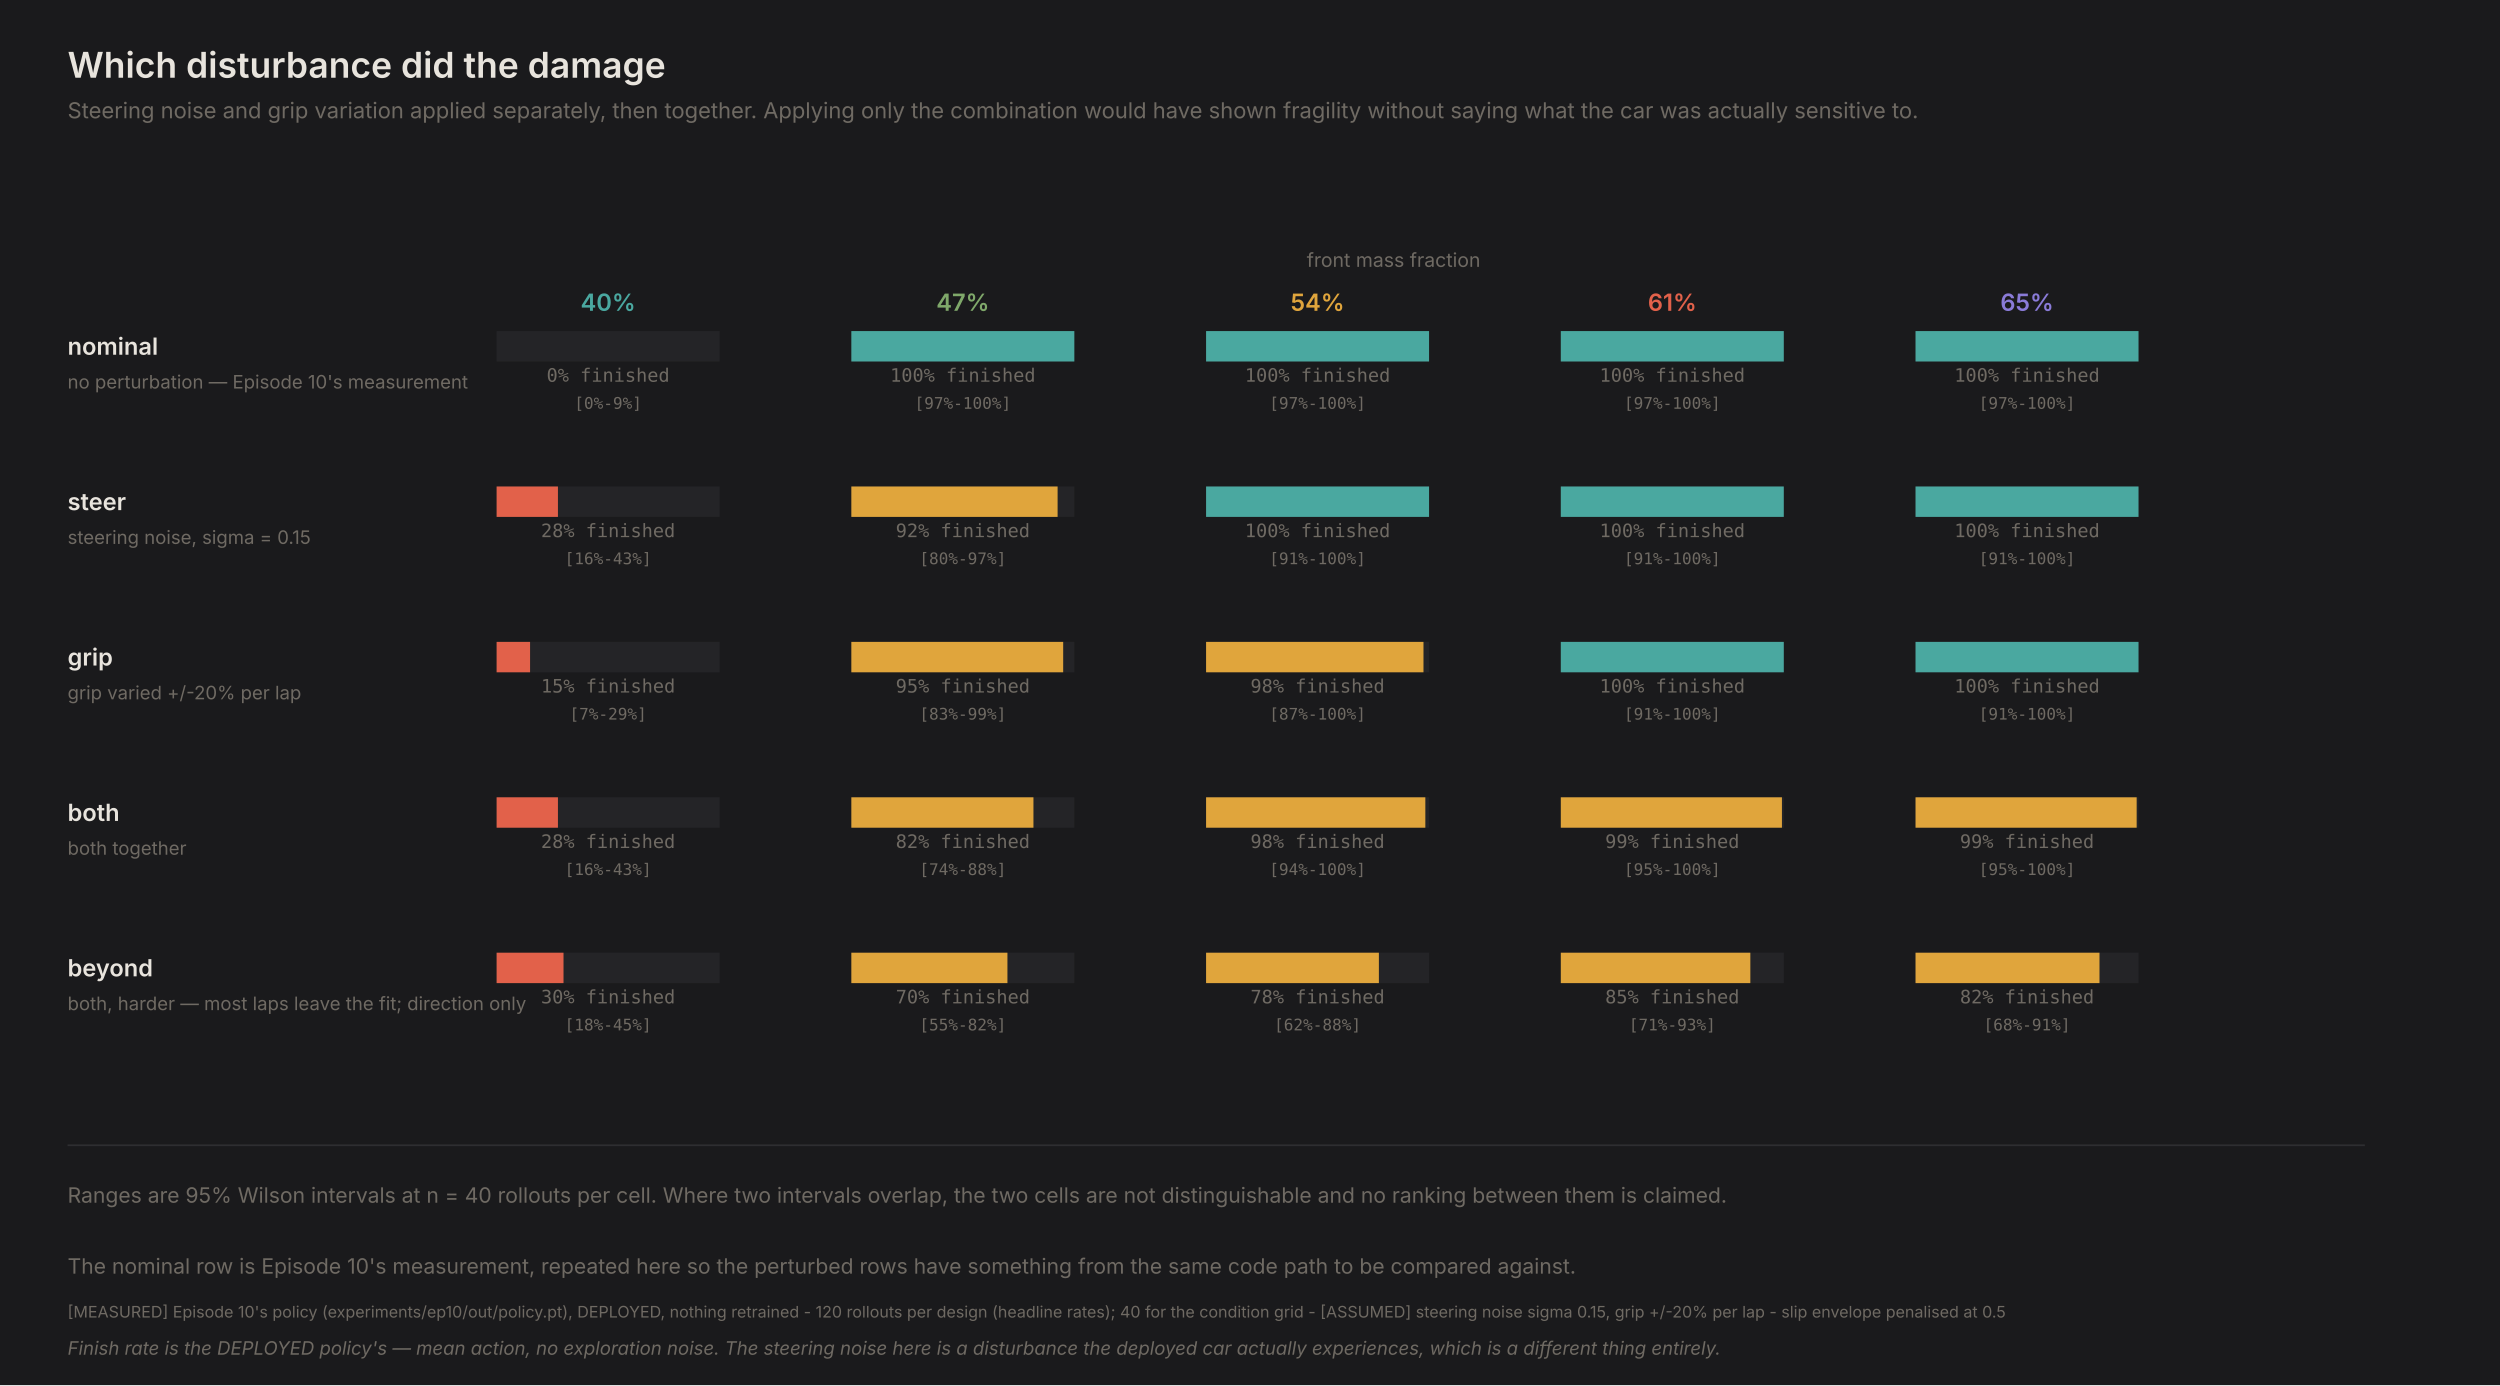
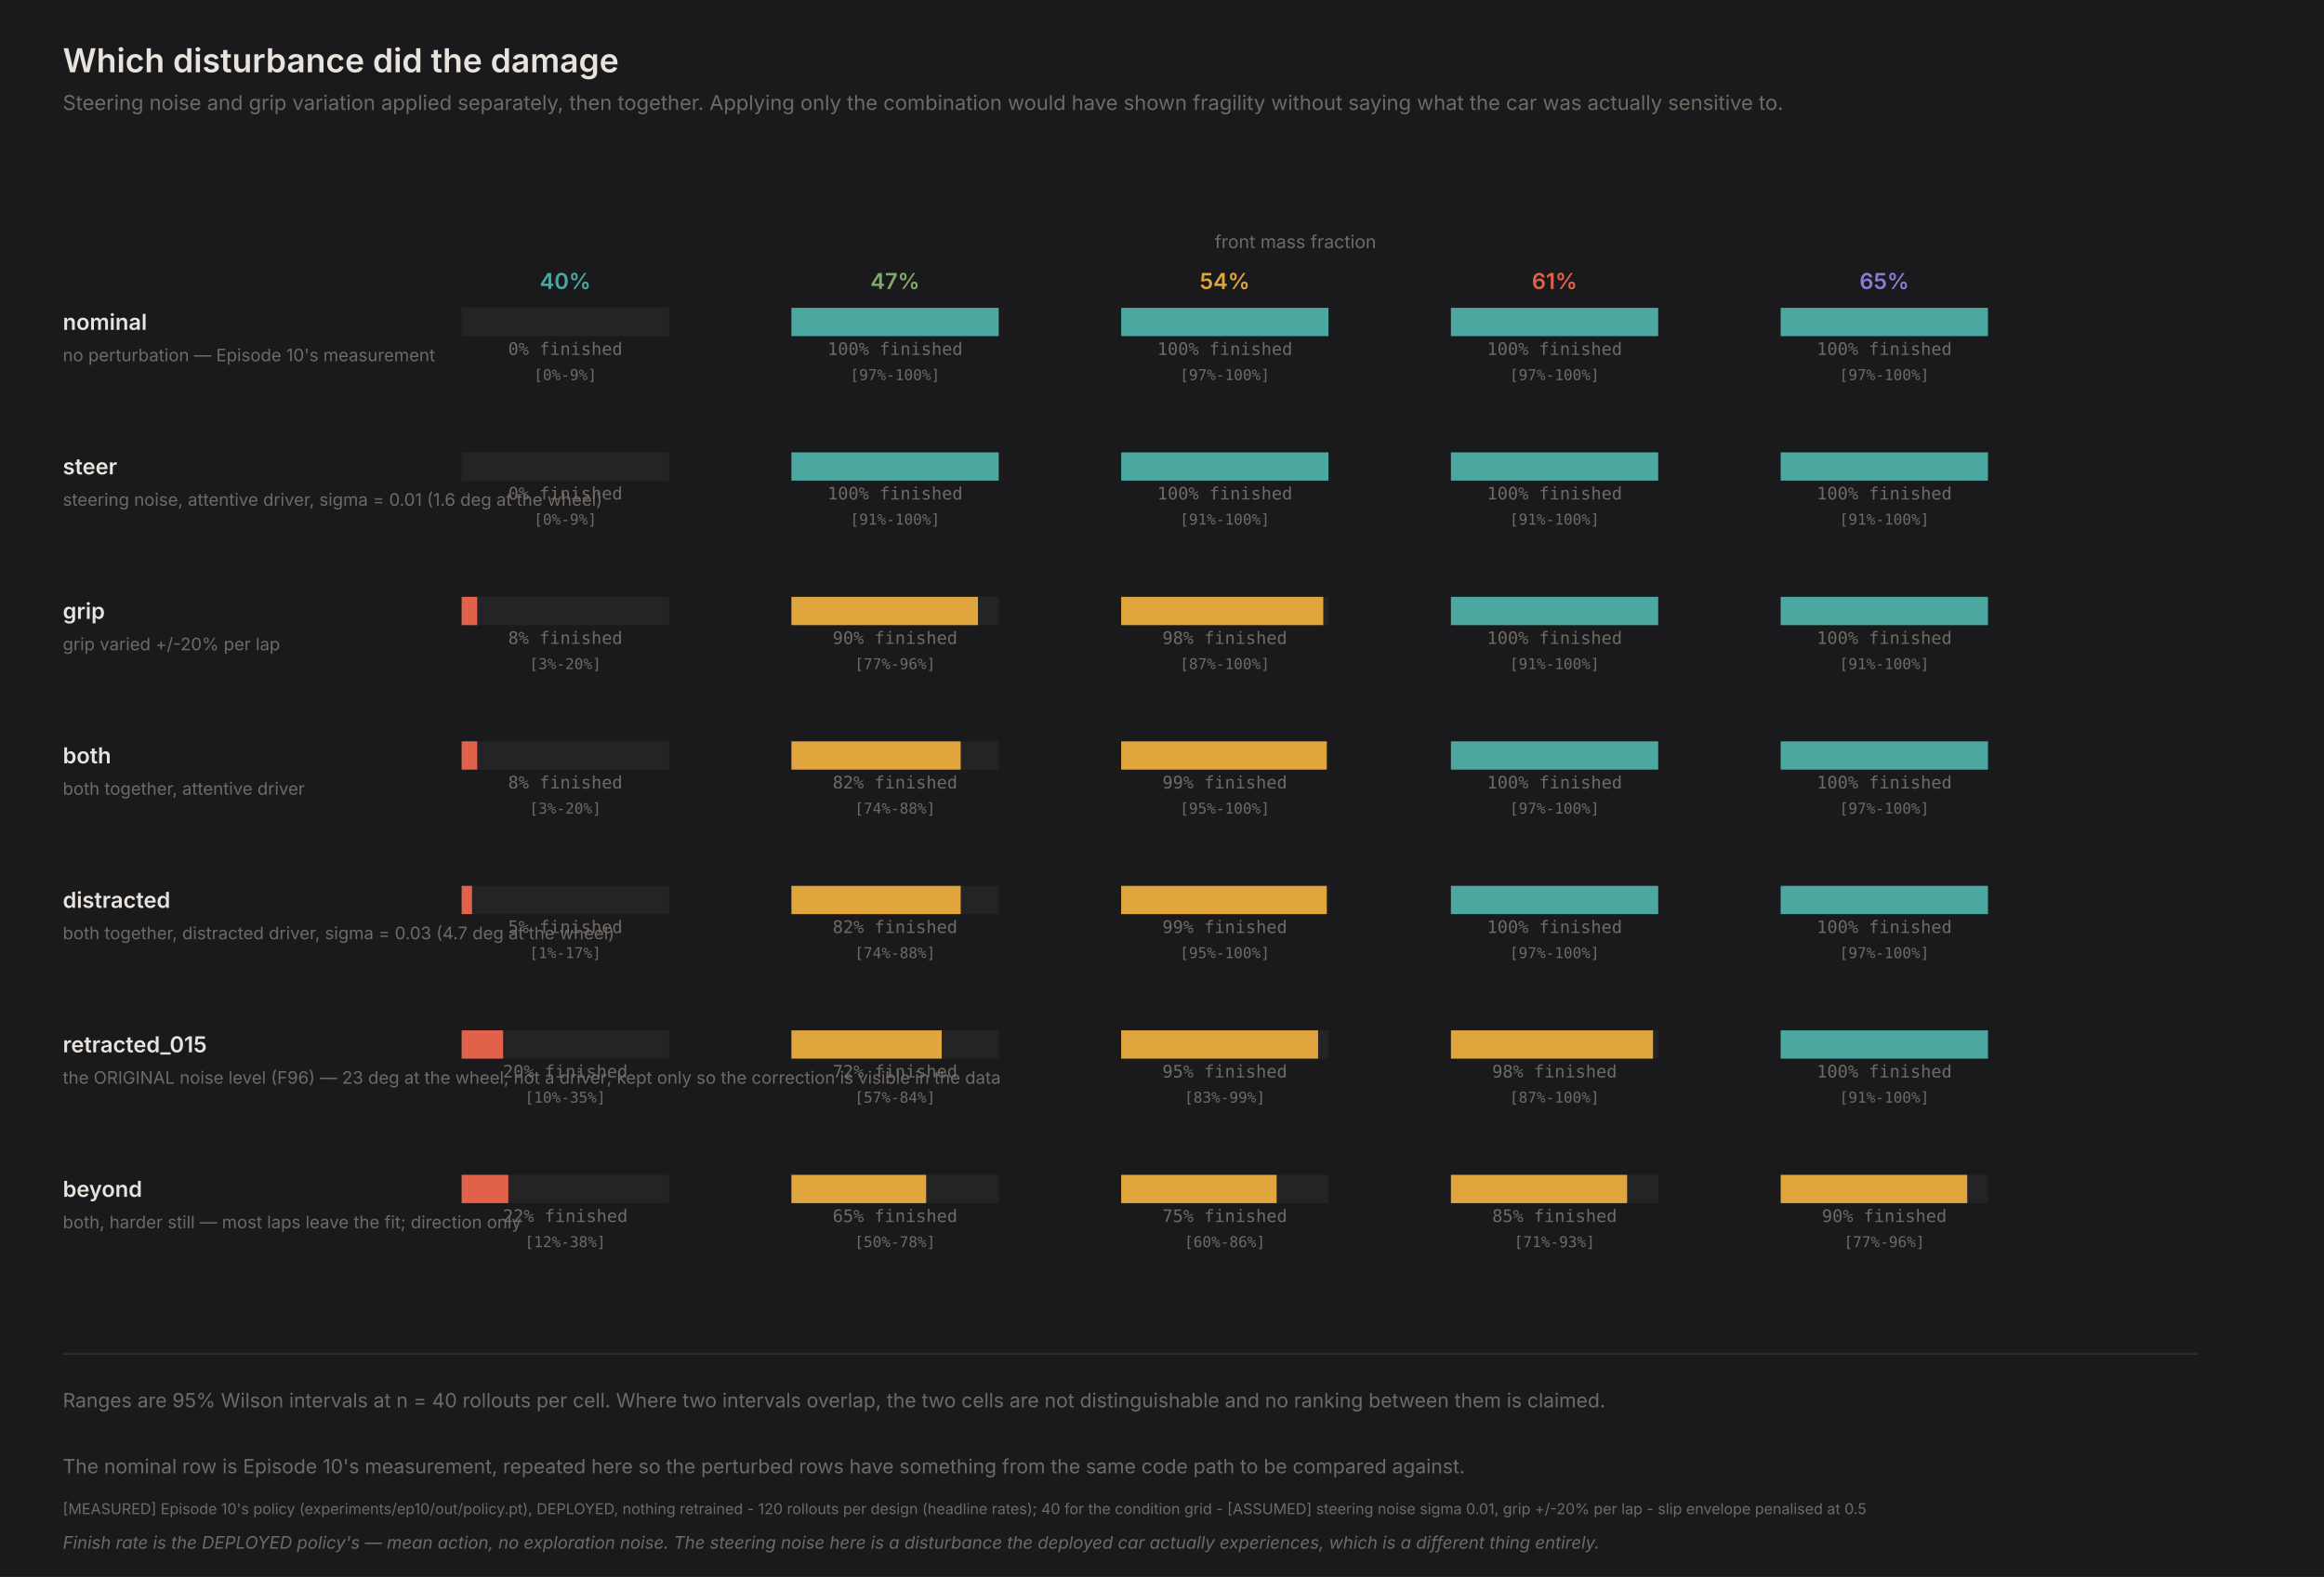
- <svg xmlns="http://www.w3.org/2000/svg" width="1480" height="820" viewBox="0 0 1480 820" font-family="Inter, system-ui, sans-serif">
-   <rect width="1480" height="820" fill="#1a1a1c" />
+ <svg xmlns="http://www.w3.org/2000/svg" width="1480" height="1004" viewBox="0 0 1480 1004" font-family="Inter, system-ui, sans-serif">
+   <rect width="1480" height="1004" fill="#1a1a1c" />
  <text x="40" y="46" fill="#e8e4dd" font-size="21" font-weight="600">Which disturbance did the damage</text>
  <text x="40" y="70" fill="#6f6a63" font-size="13">Steering noise and grip variation applied separately, then together. Applying only the combination would have shown fragility without saying what the car was actually sensitive to.</text>
  <text x="360.0" y="184.0" fill="#4aa8a0" font-size="14" text-anchor="middle" font-weight="600" font-style="normal">40%</text>
  <text x="570.0" y="184.0" fill="#7fa86a" font-size="14" text-anchor="middle" font-weight="600" font-style="normal">47%</text>
  <text x="780.0" y="184.0" fill="#e0a53c" font-size="14" text-anchor="middle" font-weight="600" font-style="normal">54%</text>
  <text x="990.0" y="184.0" fill="#e2614a" font-size="14" text-anchor="middle" font-weight="600" font-style="normal">61%</text>
  <text x="1200.0" y="184.0" fill="#8a7bd8" font-size="14" text-anchor="middle" font-weight="600" font-style="normal">65%</text>
  <text x="825.0" y="158.0" fill="#6f6a63" font-size="11.5" text-anchor="middle" font-weight="normal" font-style="normal">front mass fraction</text>
  <text x="40.0" y="210.0" fill="#e8e4dd" font-size="14" text-anchor="start" font-weight="600" font-style="normal">nominal</text>
  <text x="40.0" y="230.0" fill="#6f6a63" font-size="11" text-anchor="start" font-weight="normal" font-style="normal">no perturbation — Episode 10's measurement</text>
  <rect x="294.0" y="196.0" width="132" height="18" fill="#2e2e31" opacity="0.5" />
  <rect x="294.0" y="196.0" width="0.0" height="18" fill="#e2614a" />
  <text x="360.0" y="226.0" fill="#6f6a63" font-size="11" text-anchor="middle" font-weight="normal" font-style="normal" font-family="ui-monospace, SFMono-Regular, Menlo, monospace">0% finished</text>
  <text x="360.0" y="242.0" fill="#6f6a63" font-size="9.5" text-anchor="middle" font-weight="normal" font-style="normal" font-family="ui-monospace, SFMono-Regular, Menlo, monospace">[0%-9%]</text>
  <rect x="504.0" y="196.0" width="132" height="18" fill="#2e2e31" opacity="0.5" />
  <rect x="504.0" y="196.0" width="132.0" height="18" fill="#4aa8a0" />
  <text x="570.0" y="226.0" fill="#6f6a63" font-size="11" text-anchor="middle" font-weight="normal" font-style="normal" font-family="ui-monospace, SFMono-Regular, Menlo, monospace">100% finished</text>
  <text x="570.0" y="242.0" fill="#6f6a63" font-size="9.5" text-anchor="middle" font-weight="normal" font-style="normal" font-family="ui-monospace, SFMono-Regular, Menlo, monospace">[97%-100%]</text>
  <rect x="714.0" y="196.0" width="132" height="18" fill="#2e2e31" opacity="0.5" />
  <rect x="714.0" y="196.0" width="132.0" height="18" fill="#4aa8a0" />
  <text x="780.0" y="226.0" fill="#6f6a63" font-size="11" text-anchor="middle" font-weight="normal" font-style="normal" font-family="ui-monospace, SFMono-Regular, Menlo, monospace">100% finished</text>
  <text x="780.0" y="242.0" fill="#6f6a63" font-size="9.5" text-anchor="middle" font-weight="normal" font-style="normal" font-family="ui-monospace, SFMono-Regular, Menlo, monospace">[97%-100%]</text>
  <rect x="924.0" y="196.0" width="132" height="18" fill="#2e2e31" opacity="0.5" />
  <rect x="924.0" y="196.0" width="132.0" height="18" fill="#4aa8a0" />
  <text x="990.0" y="226.0" fill="#6f6a63" font-size="11" text-anchor="middle" font-weight="normal" font-style="normal" font-family="ui-monospace, SFMono-Regular, Menlo, monospace">100% finished</text>
  <text x="990.0" y="242.0" fill="#6f6a63" font-size="9.5" text-anchor="middle" font-weight="normal" font-style="normal" font-family="ui-monospace, SFMono-Regular, Menlo, monospace">[97%-100%]</text>
  <rect x="1134.0" y="196.0" width="132" height="18" fill="#2e2e31" opacity="0.5" />
  <rect x="1134.0" y="196.0" width="132.0" height="18" fill="#4aa8a0" />
  <text x="1200.0" y="226.0" fill="#6f6a63" font-size="11" text-anchor="middle" font-weight="normal" font-style="normal" font-family="ui-monospace, SFMono-Regular, Menlo, monospace">100% finished</text>
  <text x="1200.0" y="242.0" fill="#6f6a63" font-size="9.5" text-anchor="middle" font-weight="normal" font-style="normal" font-family="ui-monospace, SFMono-Regular, Menlo, monospace">[97%-100%]</text>
  <text x="40.0" y="302.0" fill="#e8e4dd" font-size="14" text-anchor="start" font-weight="600" font-style="normal">steer</text>
-   <text x="40.0" y="322.0" fill="#6f6a63" font-size="11" text-anchor="start" font-weight="normal" font-style="normal">steering noise, sigma = 0.15</text>
+   <text x="40.0" y="322.0" fill="#6f6a63" font-size="11" text-anchor="start" font-weight="normal" font-style="normal">steering noise, attentive driver, sigma = 0.01 (1.6 deg at the wheel)</text>
  <rect x="294.0" y="288.0" width="132" height="18" fill="#2e2e31" opacity="0.5" />
-   <rect x="294.0" y="288.0" width="36.3" height="18" fill="#e2614a" />
-   <text x="360.0" y="318.0" fill="#6f6a63" font-size="11" text-anchor="middle" font-weight="normal" font-style="normal" font-family="ui-monospace, SFMono-Regular, Menlo, monospace">28% finished</text>
-   <text x="360.0" y="334.0" fill="#6f6a63" font-size="9.5" text-anchor="middle" font-weight="normal" font-style="normal" font-family="ui-monospace, SFMono-Regular, Menlo, monospace">[16%-43%]</text>
+   <rect x="294.0" y="288.0" width="0.0" height="18" fill="#e2614a" />
+   <text x="360.0" y="318.0" fill="#6f6a63" font-size="11" text-anchor="middle" font-weight="normal" font-style="normal" font-family="ui-monospace, SFMono-Regular, Menlo, monospace">0% finished</text>
+   <text x="360.0" y="334.0" fill="#6f6a63" font-size="9.5" text-anchor="middle" font-weight="normal" font-style="normal" font-family="ui-monospace, SFMono-Regular, Menlo, monospace">[0%-9%]</text>
  <rect x="504.0" y="288.0" width="132" height="18" fill="#2e2e31" opacity="0.5" />
-   <rect x="504.0" y="288.0" width="122.1" height="18" fill="#e0a53c" />
-   <text x="570.0" y="318.0" fill="#6f6a63" font-size="11" text-anchor="middle" font-weight="normal" font-style="normal" font-family="ui-monospace, SFMono-Regular, Menlo, monospace">92% finished</text>
-   <text x="570.0" y="334.0" fill="#6f6a63" font-size="9.5" text-anchor="middle" font-weight="normal" font-style="normal" font-family="ui-monospace, SFMono-Regular, Menlo, monospace">[80%-97%]</text>
+   <rect x="504.0" y="288.0" width="132.0" height="18" fill="#4aa8a0" />
+   <text x="570.0" y="318.0" fill="#6f6a63" font-size="11" text-anchor="middle" font-weight="normal" font-style="normal" font-family="ui-monospace, SFMono-Regular, Menlo, monospace">100% finished</text>
+   <text x="570.0" y="334.0" fill="#6f6a63" font-size="9.5" text-anchor="middle" font-weight="normal" font-style="normal" font-family="ui-monospace, SFMono-Regular, Menlo, monospace">[91%-100%]</text>
  <rect x="714.0" y="288.0" width="132" height="18" fill="#2e2e31" opacity="0.5" />
  <rect x="714.0" y="288.0" width="132.0" height="18" fill="#4aa8a0" />
  <text x="780.0" y="318.0" fill="#6f6a63" font-size="11" text-anchor="middle" font-weight="normal" font-style="normal" font-family="ui-monospace, SFMono-Regular, Menlo, monospace">100% finished</text>
  <text x="780.0" y="334.0" fill="#6f6a63" font-size="9.5" text-anchor="middle" font-weight="normal" font-style="normal" font-family="ui-monospace, SFMono-Regular, Menlo, monospace">[91%-100%]</text>
  <rect x="924.0" y="288.0" width="132" height="18" fill="#2e2e31" opacity="0.5" />
  <rect x="924.0" y="288.0" width="132.0" height="18" fill="#4aa8a0" />
  <text x="990.0" y="318.0" fill="#6f6a63" font-size="11" text-anchor="middle" font-weight="normal" font-style="normal" font-family="ui-monospace, SFMono-Regular, Menlo, monospace">100% finished</text>
  <text x="990.0" y="334.0" fill="#6f6a63" font-size="9.5" text-anchor="middle" font-weight="normal" font-style="normal" font-family="ui-monospace, SFMono-Regular, Menlo, monospace">[91%-100%]</text>
  <rect x="1134.0" y="288.0" width="132" height="18" fill="#2e2e31" opacity="0.5" />
  <rect x="1134.0" y="288.0" width="132.0" height="18" fill="#4aa8a0" />
  <text x="1200.0" y="318.0" fill="#6f6a63" font-size="11" text-anchor="middle" font-weight="normal" font-style="normal" font-family="ui-monospace, SFMono-Regular, Menlo, monospace">100% finished</text>
  <text x="1200.0" y="334.0" fill="#6f6a63" font-size="9.5" text-anchor="middle" font-weight="normal" font-style="normal" font-family="ui-monospace, SFMono-Regular, Menlo, monospace">[91%-100%]</text>
  <text x="40.0" y="394.0" fill="#e8e4dd" font-size="14" text-anchor="start" font-weight="600" font-style="normal">grip</text>
  <text x="40.0" y="414.0" fill="#6f6a63" font-size="11" text-anchor="start" font-weight="normal" font-style="normal">grip varied +/-20% per lap</text>
  <rect x="294.0" y="380.0" width="132" height="18" fill="#2e2e31" opacity="0.5" />
-   <rect x="294.0" y="380.0" width="19.8" height="18" fill="#e2614a" />
-   <text x="360.0" y="410.0" fill="#6f6a63" font-size="11" text-anchor="middle" font-weight="normal" font-style="normal" font-family="ui-monospace, SFMono-Regular, Menlo, monospace">15% finished</text>
-   <text x="360.0" y="426.0" fill="#6f6a63" font-size="9.5" text-anchor="middle" font-weight="normal" font-style="normal" font-family="ui-monospace, SFMono-Regular, Menlo, monospace">[7%-29%]</text>
+   <rect x="294.0" y="380.0" width="9.9" height="18" fill="#e2614a" />
+   <text x="360.0" y="410.0" fill="#6f6a63" font-size="11" text-anchor="middle" font-weight="normal" font-style="normal" font-family="ui-monospace, SFMono-Regular, Menlo, monospace">8% finished</text>
+   <text x="360.0" y="426.0" fill="#6f6a63" font-size="9.5" text-anchor="middle" font-weight="normal" font-style="normal" font-family="ui-monospace, SFMono-Regular, Menlo, monospace">[3%-20%]</text>
  <rect x="504.0" y="380.0" width="132" height="18" fill="#2e2e31" opacity="0.5" />
-   <rect x="504.0" y="380.0" width="125.4" height="18" fill="#e0a53c" />
-   <text x="570.0" y="410.0" fill="#6f6a63" font-size="11" text-anchor="middle" font-weight="normal" font-style="normal" font-family="ui-monospace, SFMono-Regular, Menlo, monospace">95% finished</text>
-   <text x="570.0" y="426.0" fill="#6f6a63" font-size="9.5" text-anchor="middle" font-weight="normal" font-style="normal" font-family="ui-monospace, SFMono-Regular, Menlo, monospace">[83%-99%]</text>
+   <rect x="504.0" y="380.0" width="118.8" height="18" fill="#e0a53c" />
+   <text x="570.0" y="410.0" fill="#6f6a63" font-size="11" text-anchor="middle" font-weight="normal" font-style="normal" font-family="ui-monospace, SFMono-Regular, Menlo, monospace">90% finished</text>
+   <text x="570.0" y="426.0" fill="#6f6a63" font-size="9.5" text-anchor="middle" font-weight="normal" font-style="normal" font-family="ui-monospace, SFMono-Regular, Menlo, monospace">[77%-96%]</text>
  <rect x="714.0" y="380.0" width="132" height="18" fill="#2e2e31" opacity="0.5" />
  <rect x="714.0" y="380.0" width="128.7" height="18" fill="#e0a53c" />
  <text x="780.0" y="410.0" fill="#6f6a63" font-size="11" text-anchor="middle" font-weight="normal" font-style="normal" font-family="ui-monospace, SFMono-Regular, Menlo, monospace">98% finished</text>
  <text x="780.0" y="426.0" fill="#6f6a63" font-size="9.5" text-anchor="middle" font-weight="normal" font-style="normal" font-family="ui-monospace, SFMono-Regular, Menlo, monospace">[87%-100%]</text>
  <rect x="924.0" y="380.0" width="132" height="18" fill="#2e2e31" opacity="0.5" />
  <rect x="924.0" y="380.0" width="132.0" height="18" fill="#4aa8a0" />
  <text x="990.0" y="410.0" fill="#6f6a63" font-size="11" text-anchor="middle" font-weight="normal" font-style="normal" font-family="ui-monospace, SFMono-Regular, Menlo, monospace">100% finished</text>
  <text x="990.0" y="426.0" fill="#6f6a63" font-size="9.5" text-anchor="middle" font-weight="normal" font-style="normal" font-family="ui-monospace, SFMono-Regular, Menlo, monospace">[91%-100%]</text>
  <rect x="1134.0" y="380.0" width="132" height="18" fill="#2e2e31" opacity="0.5" />
  <rect x="1134.0" y="380.0" width="132.0" height="18" fill="#4aa8a0" />
  <text x="1200.0" y="410.0" fill="#6f6a63" font-size="11" text-anchor="middle" font-weight="normal" font-style="normal" font-family="ui-monospace, SFMono-Regular, Menlo, monospace">100% finished</text>
  <text x="1200.0" y="426.0" fill="#6f6a63" font-size="9.5" text-anchor="middle" font-weight="normal" font-style="normal" font-family="ui-monospace, SFMono-Regular, Menlo, monospace">[91%-100%]</text>
  <text x="40.0" y="486.0" fill="#e8e4dd" font-size="14" text-anchor="start" font-weight="600" font-style="normal">both</text>
-   <text x="40.0" y="506.0" fill="#6f6a63" font-size="11" text-anchor="start" font-weight="normal" font-style="normal">both together</text>
+   <text x="40.0" y="506.0" fill="#6f6a63" font-size="11" text-anchor="start" font-weight="normal" font-style="normal">both together, attentive driver</text>
  <rect x="294.0" y="472.0" width="132" height="18" fill="#2e2e31" opacity="0.5" />
-   <rect x="294.0" y="472.0" width="36.3" height="18" fill="#e2614a" />
-   <text x="360.0" y="502.0" fill="#6f6a63" font-size="11" text-anchor="middle" font-weight="normal" font-style="normal" font-family="ui-monospace, SFMono-Regular, Menlo, monospace">28% finished</text>
-   <text x="360.0" y="518.0" fill="#6f6a63" font-size="9.5" text-anchor="middle" font-weight="normal" font-style="normal" font-family="ui-monospace, SFMono-Regular, Menlo, monospace">[16%-43%]</text>
+   <rect x="294.0" y="472.0" width="9.9" height="18" fill="#e2614a" />
+   <text x="360.0" y="502.0" fill="#6f6a63" font-size="11" text-anchor="middle" font-weight="normal" font-style="normal" font-family="ui-monospace, SFMono-Regular, Menlo, monospace">8% finished</text>
+   <text x="360.0" y="518.0" fill="#6f6a63" font-size="9.5" text-anchor="middle" font-weight="normal" font-style="normal" font-family="ui-monospace, SFMono-Regular, Menlo, monospace">[3%-20%]</text>
  <rect x="504.0" y="472.0" width="132" height="18" fill="#2e2e31" opacity="0.5" />
  <rect x="504.0" y="472.0" width="107.8" height="18" fill="#e0a53c" />
  <text x="570.0" y="502.0" fill="#6f6a63" font-size="11" text-anchor="middle" font-weight="normal" font-style="normal" font-family="ui-monospace, SFMono-Regular, Menlo, monospace">82% finished</text>
  <text x="570.0" y="518.0" fill="#6f6a63" font-size="9.5" text-anchor="middle" font-weight="normal" font-style="normal" font-family="ui-monospace, SFMono-Regular, Menlo, monospace">[74%-88%]</text>
  <rect x="714.0" y="472.0" width="132" height="18" fill="#2e2e31" opacity="0.5" />
-   <rect x="714.0" y="472.0" width="129.8" height="18" fill="#e0a53c" />
-   <text x="780.0" y="502.0" fill="#6f6a63" font-size="11" text-anchor="middle" font-weight="normal" font-style="normal" font-family="ui-monospace, SFMono-Regular, Menlo, monospace">98% finished</text>
-   <text x="780.0" y="518.0" fill="#6f6a63" font-size="9.5" text-anchor="middle" font-weight="normal" font-style="normal" font-family="ui-monospace, SFMono-Regular, Menlo, monospace">[94%-100%]</text>
+   <rect x="714.0" y="472.0" width="130.9" height="18" fill="#e0a53c" />
+   <text x="780.0" y="502.0" fill="#6f6a63" font-size="11" text-anchor="middle" font-weight="normal" font-style="normal" font-family="ui-monospace, SFMono-Regular, Menlo, monospace">99% finished</text>
+   <text x="780.0" y="518.0" fill="#6f6a63" font-size="9.5" text-anchor="middle" font-weight="normal" font-style="normal" font-family="ui-monospace, SFMono-Regular, Menlo, monospace">[95%-100%]</text>
  <rect x="924.0" y="472.0" width="132" height="18" fill="#2e2e31" opacity="0.5" />
-   <rect x="924.0" y="472.0" width="130.9" height="18" fill="#e0a53c" />
-   <text x="990.0" y="502.0" fill="#6f6a63" font-size="11" text-anchor="middle" font-weight="normal" font-style="normal" font-family="ui-monospace, SFMono-Regular, Menlo, monospace">99% finished</text>
-   <text x="990.0" y="518.0" fill="#6f6a63" font-size="9.5" text-anchor="middle" font-weight="normal" font-style="normal" font-family="ui-monospace, SFMono-Regular, Menlo, monospace">[95%-100%]</text>
+   <rect x="924.0" y="472.0" width="132.0" height="18" fill="#4aa8a0" />
+   <text x="990.0" y="502.0" fill="#6f6a63" font-size="11" text-anchor="middle" font-weight="normal" font-style="normal" font-family="ui-monospace, SFMono-Regular, Menlo, monospace">100% finished</text>
+   <text x="990.0" y="518.0" fill="#6f6a63" font-size="9.5" text-anchor="middle" font-weight="normal" font-style="normal" font-family="ui-monospace, SFMono-Regular, Menlo, monospace">[97%-100%]</text>
  <rect x="1134.0" y="472.0" width="132" height="18" fill="#2e2e31" opacity="0.5" />
-   <rect x="1134.0" y="472.0" width="130.9" height="18" fill="#e0a53c" />
-   <text x="1200.0" y="502.0" fill="#6f6a63" font-size="11" text-anchor="middle" font-weight="normal" font-style="normal" font-family="ui-monospace, SFMono-Regular, Menlo, monospace">99% finished</text>
-   <text x="1200.0" y="518.0" fill="#6f6a63" font-size="9.5" text-anchor="middle" font-weight="normal" font-style="normal" font-family="ui-monospace, SFMono-Regular, Menlo, monospace">[95%-100%]</text>
-   <text x="40.0" y="578.0" fill="#e8e4dd" font-size="14" text-anchor="start" font-weight="600" font-style="normal">beyond</text>
-   <text x="40.0" y="598.0" fill="#6f6a63" font-size="11" text-anchor="start" font-weight="normal" font-style="normal">both, harder — most laps leave the fit; direction only</text>
+   <rect x="1134.0" y="472.0" width="132.0" height="18" fill="#4aa8a0" />
+   <text x="1200.0" y="502.0" fill="#6f6a63" font-size="11" text-anchor="middle" font-weight="normal" font-style="normal" font-family="ui-monospace, SFMono-Regular, Menlo, monospace">100% finished</text>
+   <text x="1200.0" y="518.0" fill="#6f6a63" font-size="9.5" text-anchor="middle" font-weight="normal" font-style="normal" font-family="ui-monospace, SFMono-Regular, Menlo, monospace">[97%-100%]</text>
+   <text x="40.0" y="578.0" fill="#e8e4dd" font-size="14" text-anchor="start" font-weight="600" font-style="normal">distracted</text>
+   <text x="40.0" y="598.0" fill="#6f6a63" font-size="11" text-anchor="start" font-weight="normal" font-style="normal">both together, distracted driver, sigma = 0.03 (4.7 deg at the wheel)</text>
  <rect x="294.0" y="564.0" width="132" height="18" fill="#2e2e31" opacity="0.5" />
-   <rect x="294.0" y="564.0" width="39.6" height="18" fill="#e2614a" />
-   <text x="360.0" y="594.0" fill="#6f6a63" font-size="11" text-anchor="middle" font-weight="normal" font-style="normal" font-family="ui-monospace, SFMono-Regular, Menlo, monospace">30% finished</text>
-   <text x="360.0" y="610.0" fill="#6f6a63" font-size="9.5" text-anchor="middle" font-weight="normal" font-style="normal" font-family="ui-monospace, SFMono-Regular, Menlo, monospace">[18%-45%]</text>
+   <rect x="294.0" y="564.0" width="6.6" height="18" fill="#e2614a" />
+   <text x="360.0" y="594.0" fill="#6f6a63" font-size="11" text-anchor="middle" font-weight="normal" font-style="normal" font-family="ui-monospace, SFMono-Regular, Menlo, monospace">5% finished</text>
+   <text x="360.0" y="610.0" fill="#6f6a63" font-size="9.5" text-anchor="middle" font-weight="normal" font-style="normal" font-family="ui-monospace, SFMono-Regular, Menlo, monospace">[1%-17%]</text>
  <rect x="504.0" y="564.0" width="132" height="18" fill="#2e2e31" opacity="0.5" />
-   <rect x="504.0" y="564.0" width="92.4" height="18" fill="#e0a53c" />
-   <text x="570.0" y="594.0" fill="#6f6a63" font-size="11" text-anchor="middle" font-weight="normal" font-style="normal" font-family="ui-monospace, SFMono-Regular, Menlo, monospace">70% finished</text>
-   <text x="570.0" y="610.0" fill="#6f6a63" font-size="9.5" text-anchor="middle" font-weight="normal" font-style="normal" font-family="ui-monospace, SFMono-Regular, Menlo, monospace">[55%-82%]</text>
+   <rect x="504.0" y="564.0" width="107.8" height="18" fill="#e0a53c" />
+   <text x="570.0" y="594.0" fill="#6f6a63" font-size="11" text-anchor="middle" font-weight="normal" font-style="normal" font-family="ui-monospace, SFMono-Regular, Menlo, monospace">82% finished</text>
+   <text x="570.0" y="610.0" fill="#6f6a63" font-size="9.5" text-anchor="middle" font-weight="normal" font-style="normal" font-family="ui-monospace, SFMono-Regular, Menlo, monospace">[74%-88%]</text>
  <rect x="714.0" y="564.0" width="132" height="18" fill="#2e2e31" opacity="0.5" />
-   <rect x="714.0" y="564.0" width="102.3" height="18" fill="#e0a53c" />
-   <text x="780.0" y="594.0" fill="#6f6a63" font-size="11" text-anchor="middle" font-weight="normal" font-style="normal" font-family="ui-monospace, SFMono-Regular, Menlo, monospace">78% finished</text>
-   <text x="780.0" y="610.0" fill="#6f6a63" font-size="9.5" text-anchor="middle" font-weight="normal" font-style="normal" font-family="ui-monospace, SFMono-Regular, Menlo, monospace">[62%-88%]</text>
+   <rect x="714.0" y="564.0" width="130.9" height="18" fill="#e0a53c" />
+   <text x="780.0" y="594.0" fill="#6f6a63" font-size="11" text-anchor="middle" font-weight="normal" font-style="normal" font-family="ui-monospace, SFMono-Regular, Menlo, monospace">99% finished</text>
+   <text x="780.0" y="610.0" fill="#6f6a63" font-size="9.5" text-anchor="middle" font-weight="normal" font-style="normal" font-family="ui-monospace, SFMono-Regular, Menlo, monospace">[95%-100%]</text>
  <rect x="924.0" y="564.0" width="132" height="18" fill="#2e2e31" opacity="0.5" />
-   <rect x="924.0" y="564.0" width="112.2" height="18" fill="#e0a53c" />
-   <text x="990.0" y="594.0" fill="#6f6a63" font-size="11" text-anchor="middle" font-weight="normal" font-style="normal" font-family="ui-monospace, SFMono-Regular, Menlo, monospace">85% finished</text>
-   <text x="990.0" y="610.0" fill="#6f6a63" font-size="9.5" text-anchor="middle" font-weight="normal" font-style="normal" font-family="ui-monospace, SFMono-Regular, Menlo, monospace">[71%-93%]</text>
+   <rect x="924.0" y="564.0" width="132.0" height="18" fill="#4aa8a0" />
+   <text x="990.0" y="594.0" fill="#6f6a63" font-size="11" text-anchor="middle" font-weight="normal" font-style="normal" font-family="ui-monospace, SFMono-Regular, Menlo, monospace">100% finished</text>
+   <text x="990.0" y="610.0" fill="#6f6a63" font-size="9.5" text-anchor="middle" font-weight="normal" font-style="normal" font-family="ui-monospace, SFMono-Regular, Menlo, monospace">[97%-100%]</text>
  <rect x="1134.0" y="564.0" width="132" height="18" fill="#2e2e31" opacity="0.5" />
-   <rect x="1134.0" y="564.0" width="108.9" height="18" fill="#e0a53c" />
-   <text x="1200.0" y="594.0" fill="#6f6a63" font-size="11" text-anchor="middle" font-weight="normal" font-style="normal" font-family="ui-monospace, SFMono-Regular, Menlo, monospace">82% finished</text>
-   <text x="1200.0" y="610.0" fill="#6f6a63" font-size="9.5" text-anchor="middle" font-weight="normal" font-style="normal" font-family="ui-monospace, SFMono-Regular, Menlo, monospace">[68%-91%]</text>
-   <line x1="40.0" y1="678.0" x2="1400.0" y2="678.0" stroke="#2e2e31" stroke-width="1.0" />
-   <text x="40.0" y="712.0" fill="#6f6a63" font-size="12.5" text-anchor="start" font-weight="normal" font-style="normal">Ranges are 95% Wilson intervals at n = 40 rollouts per cell. Where two intervals overlap, the two cells are not distinguishable and no ranking between them is claimed.</text>
-   <text x="40.0" y="733.0" fill="#6f6a63" font-size="12.5" text-anchor="start" font-weight="normal" font-style="normal" />
-   <text x="40.0" y="754.0" fill="#6f6a63" font-size="12.5" text-anchor="start" font-weight="normal" font-style="normal">The nominal row is Episode 10's measurement, repeated here so the perturbed rows have something from the same code path to be compared against.</text>
-   <text x="40.0" y="780.0" fill="#6f6a63" font-size="9.5" text-anchor="start" font-weight="normal" font-style="normal">[MEASURED] Episode 10's policy (experiments/ep10/out/policy.pt), DEPLOYED, nothing retrained  -  120 rollouts per design (headline rates); 40 for the condition grid  -  [ASSUMED] steering noise sigma 0.15, grip +/-20% per lap  -  slip envelope penalised at 0.5</text>
-   <text x="40" y="802" fill="#6f6a63" font-size="11" font-style="italic">Finish rate is the DEPLOYED policy's — mean action, no exploration noise. The steering noise here is a disturbance the deployed car actually experiences, which is a different thing entirely.</text>
+   <rect x="1134.0" y="564.0" width="132.0" height="18" fill="#4aa8a0" />
+   <text x="1200.0" y="594.0" fill="#6f6a63" font-size="11" text-anchor="middle" font-weight="normal" font-style="normal" font-family="ui-monospace, SFMono-Regular, Menlo, monospace">100% finished</text>
+   <text x="1200.0" y="610.0" fill="#6f6a63" font-size="9.5" text-anchor="middle" font-weight="normal" font-style="normal" font-family="ui-monospace, SFMono-Regular, Menlo, monospace">[97%-100%]</text>
+   <text x="40.0" y="670.0" fill="#e8e4dd" font-size="14" text-anchor="start" font-weight="600" font-style="normal">retracted_015</text>
+   <text x="40.0" y="690.0" fill="#6f6a63" font-size="11" text-anchor="start" font-weight="normal" font-style="normal">the ORIGINAL noise level (F96) — 23 deg at the wheel, not a driver; kept only so the correction is visible in the data</text>
+   <rect x="294.0" y="656.0" width="132" height="18" fill="#2e2e31" opacity="0.5" />
+   <rect x="294.0" y="656.0" width="26.4" height="18" fill="#e2614a" />
+   <text x="360.0" y="686.0" fill="#6f6a63" font-size="11" text-anchor="middle" font-weight="normal" font-style="normal" font-family="ui-monospace, SFMono-Regular, Menlo, monospace">20% finished</text>
+   <text x="360.0" y="702.0" fill="#6f6a63" font-size="9.5" text-anchor="middle" font-weight="normal" font-style="normal" font-family="ui-monospace, SFMono-Regular, Menlo, monospace">[10%-35%]</text>
+   <rect x="504.0" y="656.0" width="132" height="18" fill="#2e2e31" opacity="0.5" />
+   <rect x="504.0" y="656.0" width="95.7" height="18" fill="#e0a53c" />
+   <text x="570.0" y="686.0" fill="#6f6a63" font-size="11" text-anchor="middle" font-weight="normal" font-style="normal" font-family="ui-monospace, SFMono-Regular, Menlo, monospace">72% finished</text>
+   <text x="570.0" y="702.0" fill="#6f6a63" font-size="9.5" text-anchor="middle" font-weight="normal" font-style="normal" font-family="ui-monospace, SFMono-Regular, Menlo, monospace">[57%-84%]</text>
+   <rect x="714.0" y="656.0" width="132" height="18" fill="#2e2e31" opacity="0.5" />
+   <rect x="714.0" y="656.0" width="125.4" height="18" fill="#e0a53c" />
+   <text x="780.0" y="686.0" fill="#6f6a63" font-size="11" text-anchor="middle" font-weight="normal" font-style="normal" font-family="ui-monospace, SFMono-Regular, Menlo, monospace">95% finished</text>
+   <text x="780.0" y="702.0" fill="#6f6a63" font-size="9.5" text-anchor="middle" font-weight="normal" font-style="normal" font-family="ui-monospace, SFMono-Regular, Menlo, monospace">[83%-99%]</text>
+   <rect x="924.0" y="656.0" width="132" height="18" fill="#2e2e31" opacity="0.5" />
+   <rect x="924.0" y="656.0" width="128.7" height="18" fill="#e0a53c" />
+   <text x="990.0" y="686.0" fill="#6f6a63" font-size="11" text-anchor="middle" font-weight="normal" font-style="normal" font-family="ui-monospace, SFMono-Regular, Menlo, monospace">98% finished</text>
+   <text x="990.0" y="702.0" fill="#6f6a63" font-size="9.5" text-anchor="middle" font-weight="normal" font-style="normal" font-family="ui-monospace, SFMono-Regular, Menlo, monospace">[87%-100%]</text>
+   <rect x="1134.0" y="656.0" width="132" height="18" fill="#2e2e31" opacity="0.5" />
+   <rect x="1134.0" y="656.0" width="132.0" height="18" fill="#4aa8a0" />
+   <text x="1200.0" y="686.0" fill="#6f6a63" font-size="11" text-anchor="middle" font-weight="normal" font-style="normal" font-family="ui-monospace, SFMono-Regular, Menlo, monospace">100% finished</text>
+   <text x="1200.0" y="702.0" fill="#6f6a63" font-size="9.5" text-anchor="middle" font-weight="normal" font-style="normal" font-family="ui-monospace, SFMono-Regular, Menlo, monospace">[91%-100%]</text>
+   <text x="40.0" y="762.0" fill="#e8e4dd" font-size="14" text-anchor="start" font-weight="600" font-style="normal">beyond</text>
+   <text x="40.0" y="782.0" fill="#6f6a63" font-size="11" text-anchor="start" font-weight="normal" font-style="normal">both, harder still — most laps leave the fit; direction only</text>
+   <rect x="294.0" y="748.0" width="132" height="18" fill="#2e2e31" opacity="0.5" />
+   <rect x="294.0" y="748.0" width="29.7" height="18" fill="#e2614a" />
+   <text x="360.0" y="778.0" fill="#6f6a63" font-size="11" text-anchor="middle" font-weight="normal" font-style="normal" font-family="ui-monospace, SFMono-Regular, Menlo, monospace">22% finished</text>
+   <text x="360.0" y="794.0" fill="#6f6a63" font-size="9.5" text-anchor="middle" font-weight="normal" font-style="normal" font-family="ui-monospace, SFMono-Regular, Menlo, monospace">[12%-38%]</text>
+   <rect x="504.0" y="748.0" width="132" height="18" fill="#2e2e31" opacity="0.5" />
+   <rect x="504.0" y="748.0" width="85.8" height="18" fill="#e0a53c" />
+   <text x="570.0" y="778.0" fill="#6f6a63" font-size="11" text-anchor="middle" font-weight="normal" font-style="normal" font-family="ui-monospace, SFMono-Regular, Menlo, monospace">65% finished</text>
+   <text x="570.0" y="794.0" fill="#6f6a63" font-size="9.5" text-anchor="middle" font-weight="normal" font-style="normal" font-family="ui-monospace, SFMono-Regular, Menlo, monospace">[50%-78%]</text>
+   <rect x="714.0" y="748.0" width="132" height="18" fill="#2e2e31" opacity="0.5" />
+   <rect x="714.0" y="748.0" width="99.0" height="18" fill="#e0a53c" />
+   <text x="780.0" y="778.0" fill="#6f6a63" font-size="11" text-anchor="middle" font-weight="normal" font-style="normal" font-family="ui-monospace, SFMono-Regular, Menlo, monospace">75% finished</text>
+   <text x="780.0" y="794.0" fill="#6f6a63" font-size="9.5" text-anchor="middle" font-weight="normal" font-style="normal" font-family="ui-monospace, SFMono-Regular, Menlo, monospace">[60%-86%]</text>
+   <rect x="924.0" y="748.0" width="132" height="18" fill="#2e2e31" opacity="0.5" />
+   <rect x="924.0" y="748.0" width="112.2" height="18" fill="#e0a53c" />
+   <text x="990.0" y="778.0" fill="#6f6a63" font-size="11" text-anchor="middle" font-weight="normal" font-style="normal" font-family="ui-monospace, SFMono-Regular, Menlo, monospace">85% finished</text>
+   <text x="990.0" y="794.0" fill="#6f6a63" font-size="9.5" text-anchor="middle" font-weight="normal" font-style="normal" font-family="ui-monospace, SFMono-Regular, Menlo, monospace">[71%-93%]</text>
+   <rect x="1134.0" y="748.0" width="132" height="18" fill="#2e2e31" opacity="0.5" />
+   <rect x="1134.0" y="748.0" width="118.8" height="18" fill="#e0a53c" />
+   <text x="1200.0" y="778.0" fill="#6f6a63" font-size="11" text-anchor="middle" font-weight="normal" font-style="normal" font-family="ui-monospace, SFMono-Regular, Menlo, monospace">90% finished</text>
+   <text x="1200.0" y="794.0" fill="#6f6a63" font-size="9.5" text-anchor="middle" font-weight="normal" font-style="normal" font-family="ui-monospace, SFMono-Regular, Menlo, monospace">[77%-96%]</text>
+   <line x1="40.0" y1="862.0" x2="1400.0" y2="862.0" stroke="#2e2e31" stroke-width="1.0" />
+   <text x="40.0" y="896.0" fill="#6f6a63" font-size="12.5" text-anchor="start" font-weight="normal" font-style="normal">Ranges are 95% Wilson intervals at n = 40 rollouts per cell. Where two intervals overlap, the two cells are not distinguishable and no ranking between them is claimed.</text>
+   <text x="40.0" y="917.0" fill="#6f6a63" font-size="12.5" text-anchor="start" font-weight="normal" font-style="normal" />
+   <text x="40.0" y="938.0" fill="#6f6a63" font-size="12.5" text-anchor="start" font-weight="normal" font-style="normal">The nominal row is Episode 10's measurement, repeated here so the perturbed rows have something from the same code path to be compared against.</text>
+   <text x="40.0" y="964.0" fill="#6f6a63" font-size="9.5" text-anchor="start" font-weight="normal" font-style="normal">[MEASURED] Episode 10's policy (experiments/ep10/out/policy.pt), DEPLOYED, nothing retrained  -  120 rollouts per design (headline rates); 40 for the condition grid  -  [ASSUMED] steering noise sigma 0.01, grip +/-20% per lap  -  slip envelope penalised at 0.5</text>
+   <text x="40" y="986" fill="#6f6a63" font-size="11" font-style="italic">Finish rate is the DEPLOYED policy's — mean action, no exploration noise. The steering noise here is a disturbance the deployed car actually experiences, which is a different thing entirely.</text>
</svg>
